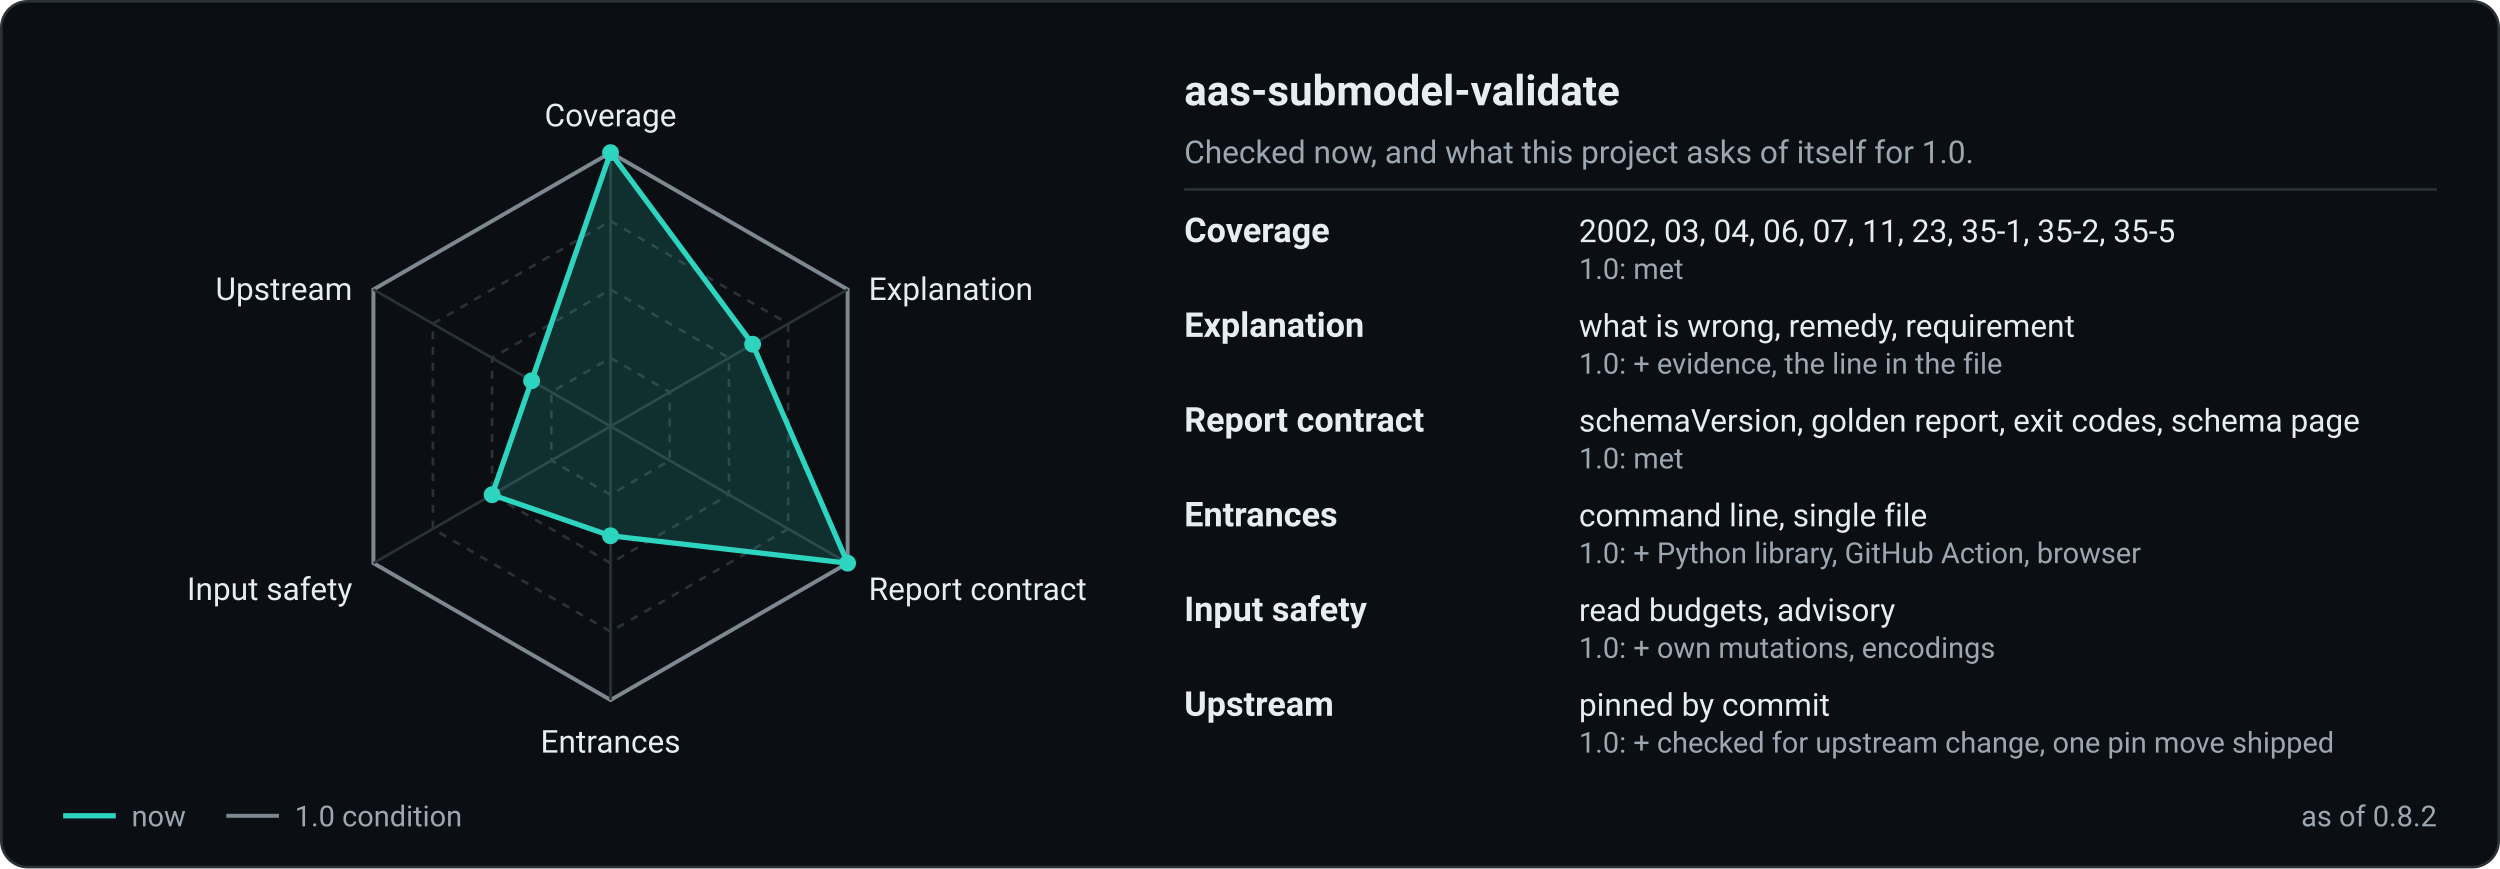
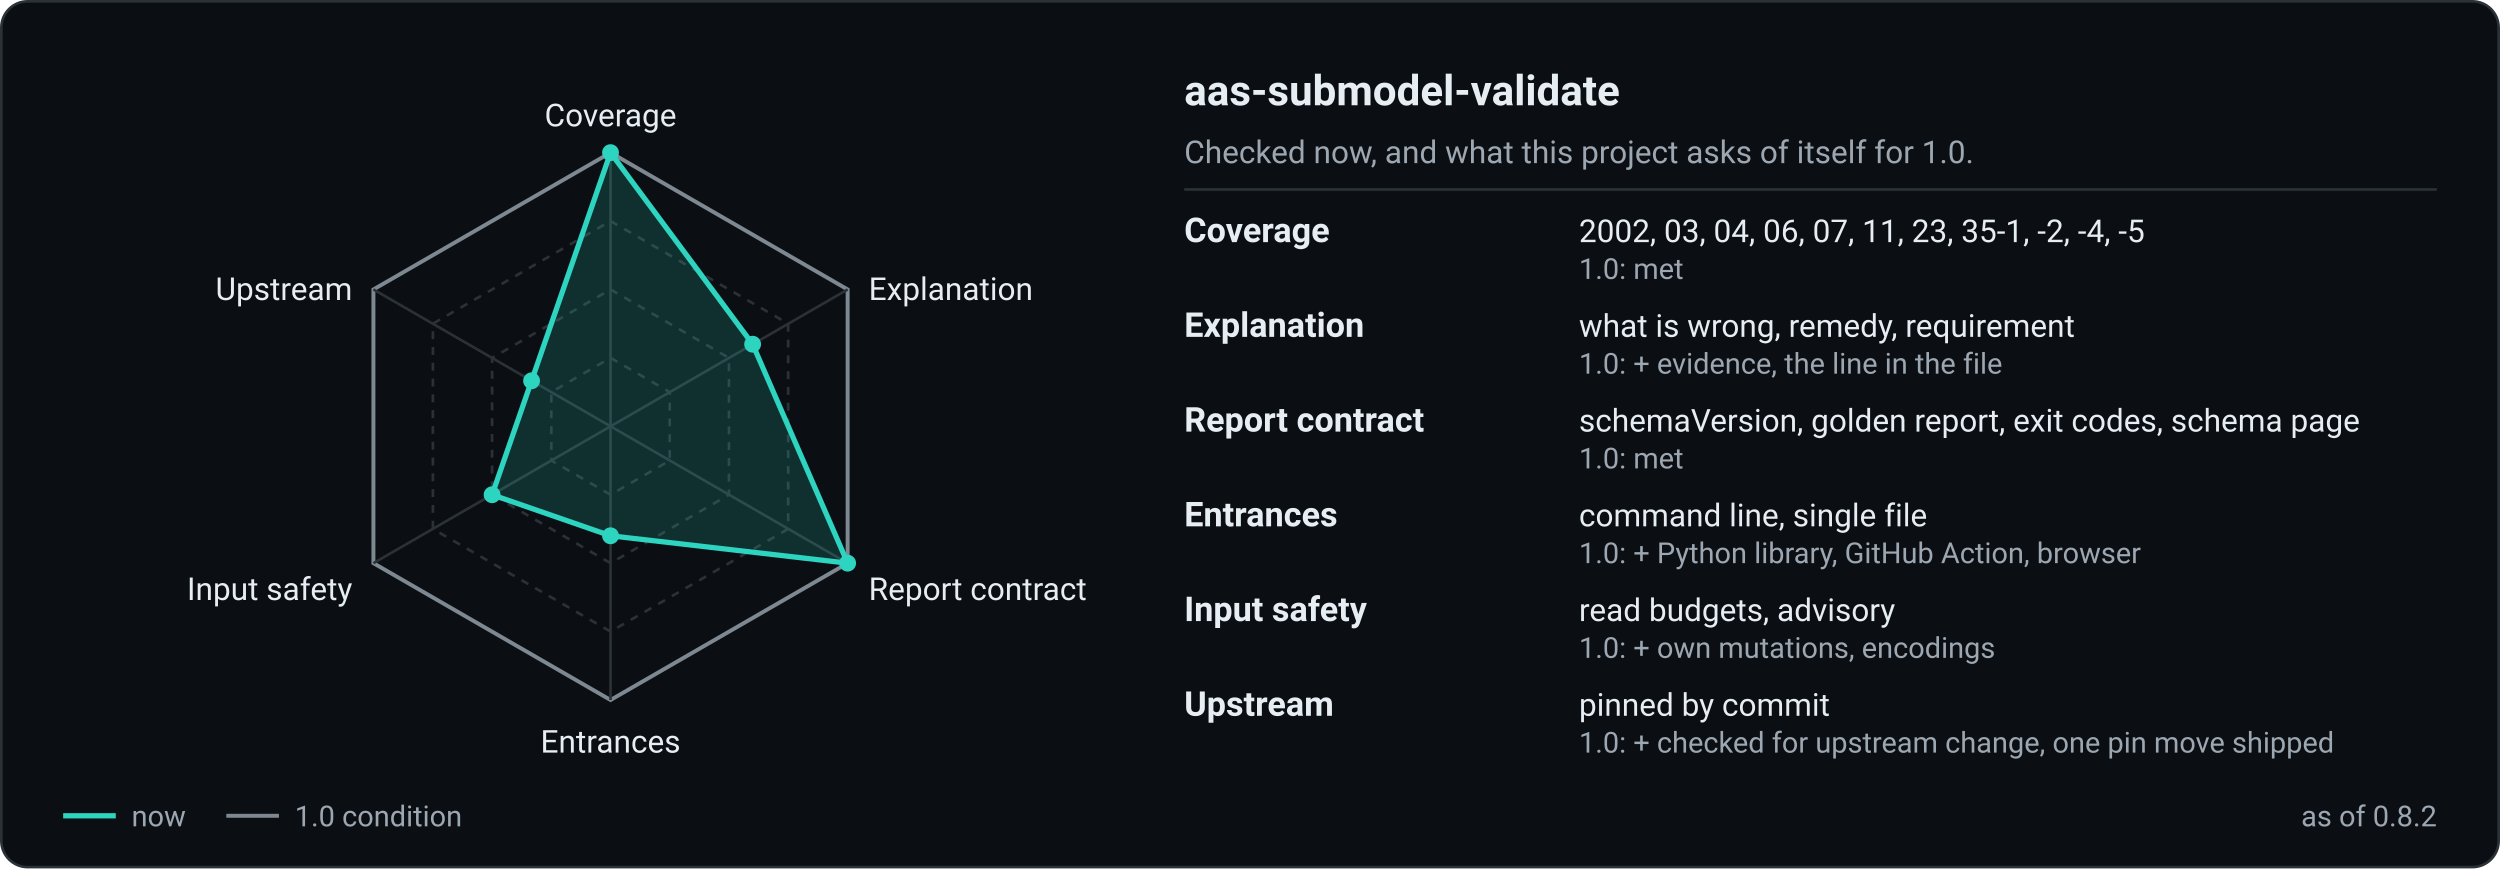
<svg xmlns="http://www.w3.org/2000/svg" width="950" height="330" viewBox="0 0 950 330" role="img" aria-labelledby="t d">
  <rect x="0.5" y="0.5" width="949" height="329" rx="10" fill="#0b0f14" stroke="#2a3238" />
  <polygon points="232.0,136.0 254.5,149.0 254.5,175.0 232.0,188.0 209.5,175.0 209.5,149.0" fill="none" stroke="#2a3238" stroke-width="1" stroke-dasharray="3 3" />
  <polygon points="232.0,110.0 277.0,136.0 277.0,188.0 232.0,214.0 187.0,188.0 187.0,136.0" fill="none" stroke="#2a3238" stroke-width="1" stroke-dasharray="3 3" />
  <polygon points="232.0,84.0 299.5,123.0 299.5,201.0 232.0,240.0 164.5,201.0 164.5,123.0" fill="none" stroke="#2a3238" stroke-width="1" stroke-dasharray="3 3" />
  <polygon points="232.0,58.0 322.1,110.0 322.1,214.0 232.0,266.0 141.9,214.0 141.9,110.0" fill="none" stroke="#7d8891" stroke-width="1.5" />
  <line x1="232" y1="162" x2="232.0" y2="58.0" stroke="#2a3238" stroke-width="1" />
  <line x1="232" y1="162" x2="322.1" y2="110.0" stroke="#2a3238" stroke-width="1" />
  <line x1="232" y1="162" x2="322.1" y2="214.0" stroke="#2a3238" stroke-width="1" />
  <line x1="232" y1="162" x2="232.0" y2="266.0" stroke="#2a3238" stroke-width="1" />
  <line x1="232" y1="162" x2="141.9" y2="214.0" stroke="#2a3238" stroke-width="1" />
  <line x1="232" y1="162" x2="141.9" y2="110.0" stroke="#2a3238" stroke-width="1" />
  <polygon points="232.0,58.0 286.0,130.8 322.1,214.0 232.0,203.6 187.0,188.0 202.0,144.7" fill="#2dd4bf" fill-opacity="0.16" stroke="#2dd4bf" stroke-width="2" stroke-linejoin="round" />
  <circle cx="232.0" cy="58.0" r="3.2" fill="#2dd4bf" />
  <circle cx="286.0" cy="130.8" r="3.2" fill="#2dd4bf" />
  <circle cx="322.1" cy="214.0" r="3.2" fill="#2dd4bf" />
  <circle cx="232.0" cy="203.6" r="3.2" fill="#2dd4bf" />
  <circle cx="187.0" cy="188.0" r="3.2" fill="#2dd4bf" />
  <circle cx="202.0" cy="144.7" r="3.2" fill="#2dd4bf" />
  <text x="232.0" y="48.0" text-anchor="middle" font-family="-apple-system, 'Segoe UI', Roboto, 'Helvetica Neue', Arial, sans-serif" font-size="12" fill="#e6edf3">Coverage</text>
  <text x="330.1" y="114.0" text-anchor="start" font-family="-apple-system, 'Segoe UI', Roboto, 'Helvetica Neue', Arial, sans-serif" font-size="12" fill="#e6edf3">Explanation</text>
  <text x="330.1" y="228.0" text-anchor="start" font-family="-apple-system, 'Segoe UI', Roboto, 'Helvetica Neue', Arial, sans-serif" font-size="12" fill="#e6edf3">Report contract</text>
  <text x="232.0" y="286.0" text-anchor="middle" font-family="-apple-system, 'Segoe UI', Roboto, 'Helvetica Neue', Arial, sans-serif" font-size="12" fill="#e6edf3">Entrances</text>
  <text x="133.9" y="228.0" text-anchor="end" font-family="-apple-system, 'Segoe UI', Roboto, 'Helvetica Neue', Arial, sans-serif" font-size="12" fill="#e6edf3">Input safety</text>
  <text x="133.9" y="114.0" text-anchor="end" font-family="-apple-system, 'Segoe UI', Roboto, 'Helvetica Neue', Arial, sans-serif" font-size="12" fill="#e6edf3">Upstream</text>
  <line x1="24" y1="310" x2="44" y2="310" stroke="#2dd4bf" stroke-width="2" />
  <text x="50" y="314" font-family="-apple-system, 'Segoe UI', Roboto, 'Helvetica Neue', Arial, sans-serif" font-size="11" fill="#9da7b1">now</text>
  <line x1="86" y1="310" x2="106" y2="310" stroke="#7d8891" stroke-width="1.5" />
  <text x="112" y="314" font-family="-apple-system, 'Segoe UI', Roboto, 'Helvetica Neue', Arial, sans-serif" font-size="11" fill="#9da7b1">1.0 condition</text>
  <text x="926" y="314" text-anchor="end" font-family="-apple-system, 'Segoe UI', Roboto, 'Helvetica Neue', Arial, sans-serif" font-size="11" fill="#9da7b1">as of 0.8.2</text>
  <text x="450" y="40" font-family="-apple-system, 'Segoe UI', Roboto, 'Helvetica Neue', Arial, sans-serif" font-size="16" font-weight="600" fill="#e6edf3">aas-submodel-validate</text>
  <text x="450" y="62" font-family="-apple-system, 'Segoe UI', Roboto, 'Helvetica Neue', Arial, sans-serif" font-size="12" fill="#9da7b1">Checked now, and what this project asks of itself for 1.0.</text>
  <line x1="450" y1="72" x2="926" y2="72" stroke="#2a3238" />
  <text x="450" y="92" font-family="-apple-system, 'Segoe UI', Roboto, 'Helvetica Neue', Arial, sans-serif" font-size="13" font-weight="600" fill="#e6edf3">Coverage</text>
-   <text x="600" y="92" font-family="-apple-system, 'Segoe UI', Roboto, 'Helvetica Neue', Arial, sans-serif" font-size="12" fill="#e6edf3">2002, 03, 04, 06, 07, 11, 23, 35-1, 35-2, 35-5</text>
+   <text x="600" y="92" font-family="-apple-system, 'Segoe UI', Roboto, 'Helvetica Neue', Arial, sans-serif" font-size="12" fill="#e6edf3">2002, 03, 04, 06, 07, 11, 23, 35-1, -2, -4, -5</text>
  <text x="600" y="106" font-family="-apple-system, 'Segoe UI', Roboto, 'Helvetica Neue', Arial, sans-serif" font-size="11" fill="#9da7b1">1.0: met</text>
  <text x="450" y="128" font-family="-apple-system, 'Segoe UI', Roboto, 'Helvetica Neue', Arial, sans-serif" font-size="13" font-weight="600" fill="#e6edf3">Explanation</text>
  <text x="600" y="128" font-family="-apple-system, 'Segoe UI', Roboto, 'Helvetica Neue', Arial, sans-serif" font-size="12" fill="#e6edf3">what is wrong, remedy, requirement</text>
  <text x="600" y="142" font-family="-apple-system, 'Segoe UI', Roboto, 'Helvetica Neue', Arial, sans-serif" font-size="11" fill="#9da7b1">1.0: + evidence, the line in the file</text>
  <text x="450" y="164" font-family="-apple-system, 'Segoe UI', Roboto, 'Helvetica Neue', Arial, sans-serif" font-size="13" font-weight="600" fill="#e6edf3">Report contract</text>
  <text x="600" y="164" font-family="-apple-system, 'Segoe UI', Roboto, 'Helvetica Neue', Arial, sans-serif" font-size="12" fill="#e6edf3">schemaVersion, golden report, exit codes, schema page</text>
  <text x="600" y="178" font-family="-apple-system, 'Segoe UI', Roboto, 'Helvetica Neue', Arial, sans-serif" font-size="11" fill="#9da7b1">1.0: met</text>
  <text x="450" y="200" font-family="-apple-system, 'Segoe UI', Roboto, 'Helvetica Neue', Arial, sans-serif" font-size="13" font-weight="600" fill="#e6edf3">Entrances</text>
  <text x="600" y="200" font-family="-apple-system, 'Segoe UI', Roboto, 'Helvetica Neue', Arial, sans-serif" font-size="12" fill="#e6edf3">command line, single file</text>
  <text x="600" y="214" font-family="-apple-system, 'Segoe UI', Roboto, 'Helvetica Neue', Arial, sans-serif" font-size="11" fill="#9da7b1">1.0: + Python library, GitHub Action, browser</text>
  <text x="450" y="236" font-family="-apple-system, 'Segoe UI', Roboto, 'Helvetica Neue', Arial, sans-serif" font-size="13" font-weight="600" fill="#e6edf3">Input safety</text>
  <text x="600" y="236" font-family="-apple-system, 'Segoe UI', Roboto, 'Helvetica Neue', Arial, sans-serif" font-size="12" fill="#e6edf3">read budgets, advisory</text>
  <text x="600" y="250" font-family="-apple-system, 'Segoe UI', Roboto, 'Helvetica Neue', Arial, sans-serif" font-size="11" fill="#9da7b1">1.0: + own mutations, encodings</text>
  <text x="450" y="272" font-family="-apple-system, 'Segoe UI', Roboto, 'Helvetica Neue', Arial, sans-serif" font-size="13" font-weight="600" fill="#e6edf3">Upstream</text>
  <text x="600" y="272" font-family="-apple-system, 'Segoe UI', Roboto, 'Helvetica Neue', Arial, sans-serif" font-size="12" fill="#e6edf3">pinned by commit</text>
  <text x="600" y="286" font-family="-apple-system, 'Segoe UI', Roboto, 'Helvetica Neue', Arial, sans-serif" font-size="11" fill="#9da7b1">1.0: + checked for upstream change, one pin move shipped</text>
</svg>
